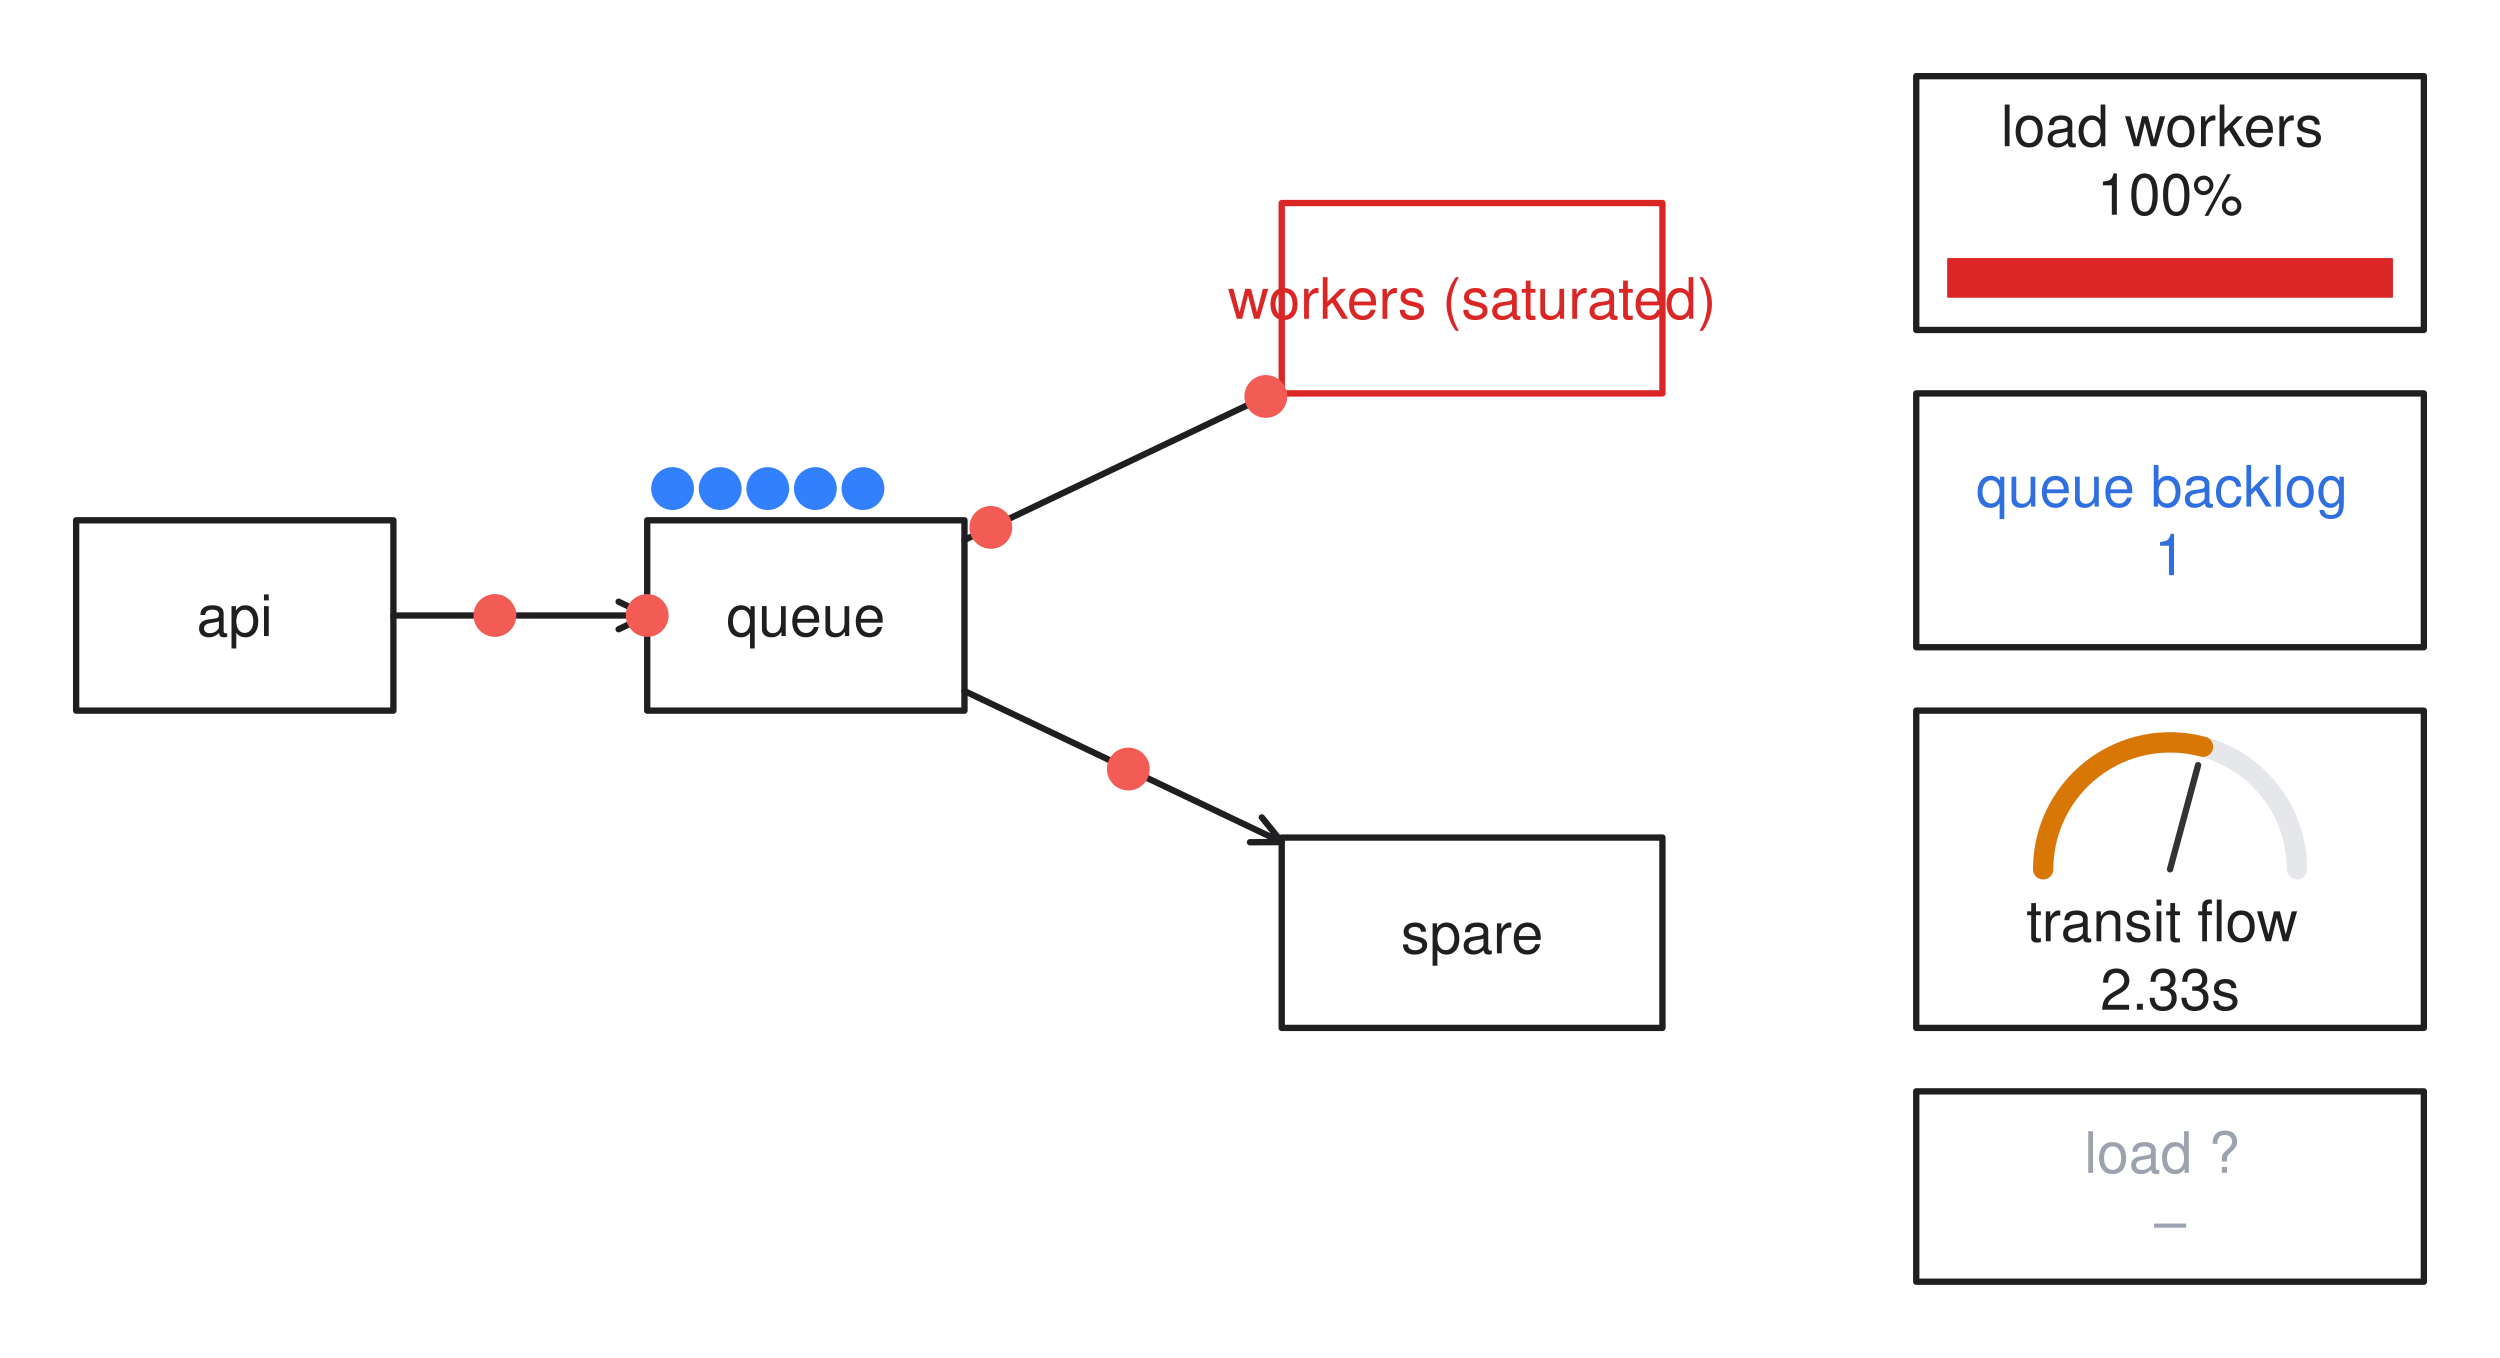
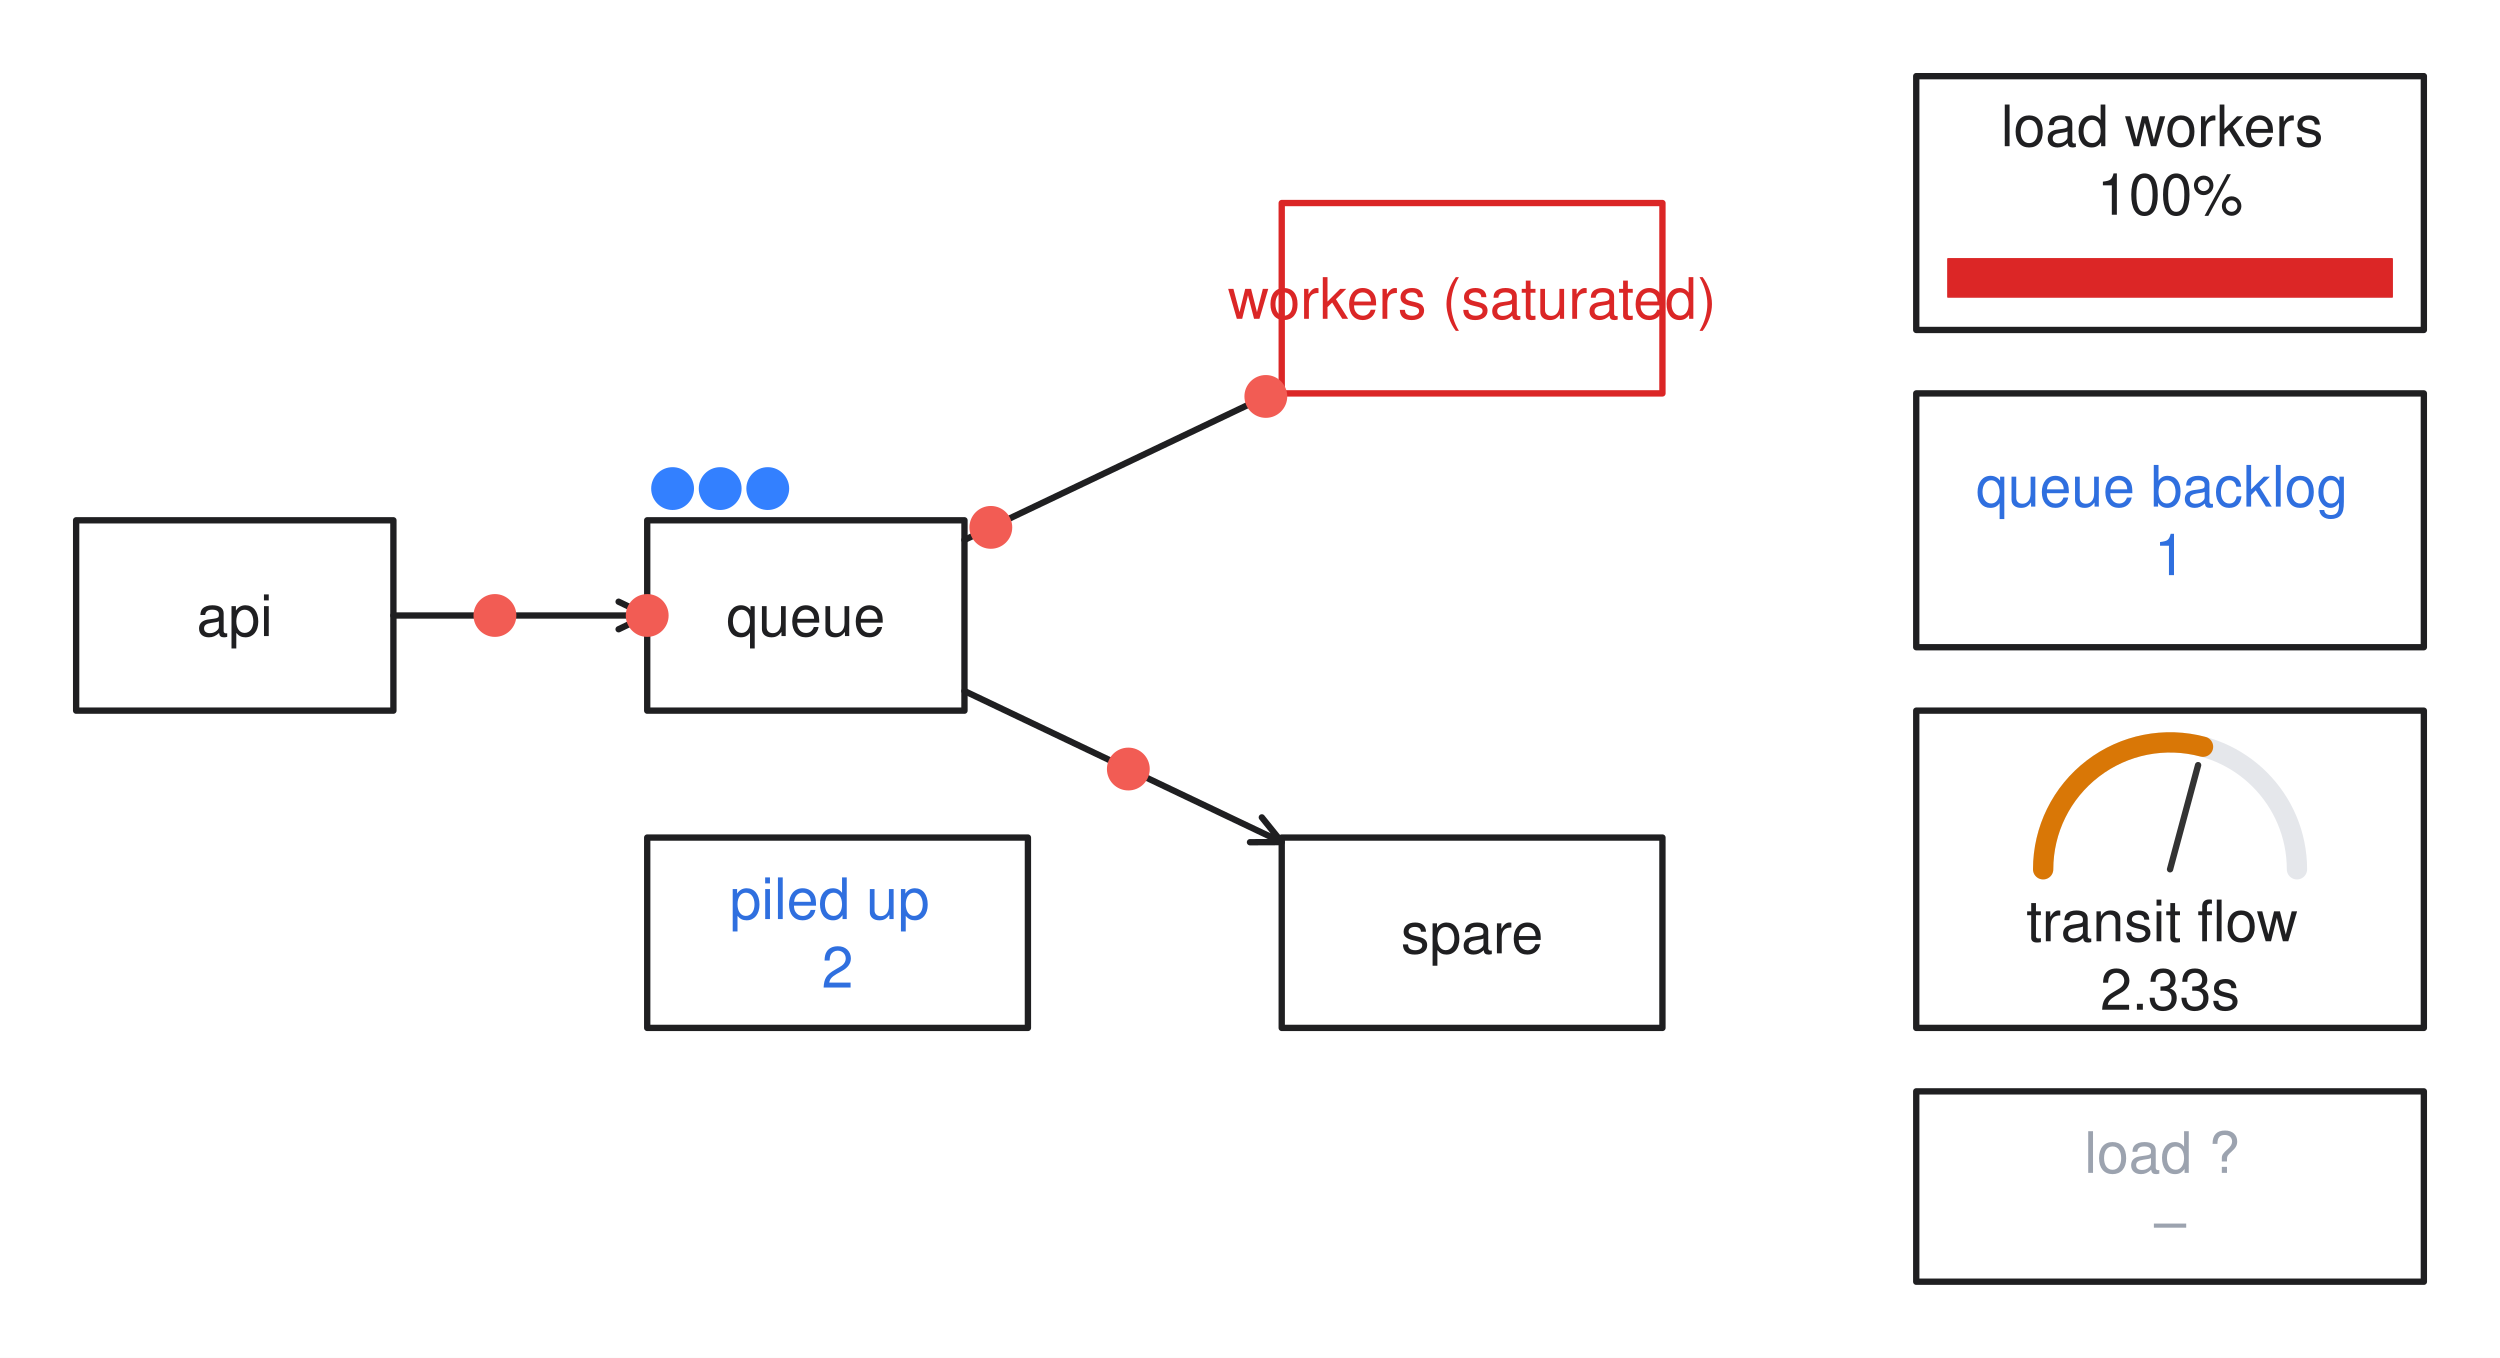
<svg xmlns="http://www.w3.org/2000/svg" width="788" height="428" viewBox="-4 -4 788 428">
  <rect x="-4" y="-4" width="788" height="428" fill="#ffffff" />
  <path d="M20 160 L120 160 L120 220 L20 220 Z" fill="none" stroke="#1f1f21" stroke-width="2" stroke-linecap="round" stroke-linejoin="round" />
  <text x="70" font-family="Helvetica Neue, Helvetica, Arial, sans-serif" font-size="18" fill="#1f1f21" text-anchor="middle">
    <tspan x="70" y="196.48">api</tspan>
  </text>
  <path d="M200 160 L300 160 L300 220 L200 220 Z" fill="none" stroke="#1f1f21" stroke-width="2" stroke-linecap="round" stroke-linejoin="round" />
  <text x="250" font-family="Helvetica Neue, Helvetica, Arial, sans-serif" font-size="18" fill="#1f1f21" text-anchor="middle">
    <tspan x="250" y="196.48">queue</tspan>
  </text>
  <path d="M400 60 L520 60 L520 120 L400 120 Z" fill="none" stroke="#db2626" stroke-width="2" stroke-linecap="round" stroke-linejoin="round" />
  <text x="460" font-family="Helvetica Neue, Helvetica, Arial, sans-serif" font-size="18" fill="#db2626" text-anchor="middle">
    <tspan x="460" y="96.48">workers (saturated)</tspan>
  </text>
  <path d="M400 260 L520 260 L520 320 L400 320 Z" fill="none" stroke="#1f1f21" stroke-width="2" stroke-linecap="round" stroke-linejoin="round" />
  <text x="460" font-family="Helvetica Neue, Helvetica, Arial, sans-serif" font-size="18" fill="#1f1f21" text-anchor="middle">
    <tspan x="460" y="296.48">spare</tspan>
  </text>
  <path d="M120 190 L200 190 M190.99 185.66 L200 190 M190.99 194.34 L200 190" fill="none" stroke="#1f1f21" stroke-width="2" stroke-linecap="round" stroke-linejoin="round" />
  <path d="M300 166.19 L400 118.57 M390 118.53 L400 118.57 M393.73 126.36 L400 118.57" fill="none" stroke="#1f1f21" stroke-width="2" stroke-linecap="round" stroke-linejoin="round" />
  <path d="M300 213.81 L400 261.43 M393.73 253.64 L400 261.43 M390 261.47 L400 261.43" fill="none" stroke="#1f1f21" stroke-width="2" stroke-linecap="round" stroke-linejoin="round" />
  <path d="M600 20 C653.33 20 706.67 20 760 20 C760 46.67 760 73.33 760 100 C706.67 100 653.33 100 600 100 C600 73.33 600 46.67 600 20 Z" fill="none" stroke="#1f1f21" stroke-width="2" stroke-linecap="round" stroke-linejoin="round" />
  <text x="680" font-family="Helvetica Neue, Helvetica, Arial, sans-serif" font-size="18" fill="#1f1f21" text-anchor="middle">
    <tspan x="680" y="42.08">load workers</tspan>
    <tspan x="680" y="63.68">100%</tspan>
  </text>
  <path d="M610 77.6 C656.67 77.6 703.33 77.6 750 77.6 C750 81.6 750 85.6 750 89.6 C703.33 89.6 656.67 89.6 610 89.6 C610 85.6 610 81.6 610 77.6 Z" fill="#e5e7eb" stroke="none" />
  <path d="M610 77.6 C656.67 77.6 703.33 77.6 750 77.6 C750 81.6 750 85.6 750 89.6 C703.33 89.6 656.67 89.6 610 89.6 C610 85.6 610 81.6 610 77.6 Z" fill="none" stroke="#e5e7eb" stroke-width="0.5" stroke-linecap="round" stroke-linejoin="round" />
  <path d="M610 77.6 C656.67 77.6 703.33 77.6 750 77.6 C750 81.6 750 85.6 750 89.6 C703.33 89.6 656.67 89.6 610 89.6 C610 85.6 610 81.6 610 77.6 Z" fill="#dc2626" stroke="none" />
  <path d="M610 77.6 C656.67 77.6 703.33 77.6 750 77.6 C750 81.6 750 85.6 750 89.6 C703.33 89.6 656.67 89.6 610 89.6 C610 85.6 610 81.6 610 77.6 Z" fill="none" stroke="#dc2626" stroke-width="0.5" stroke-linecap="round" stroke-linejoin="round" />
  <path d="M600 120 C653.33 120 706.67 120 760 120 C760 146.67 760 173.33 760 200 C706.67 200 653.33 200 600 200 C600 173.33 600 146.67 600 120 Z" fill="none" stroke="#1f1f21" stroke-width="2" stroke-linecap="round" stroke-linejoin="round" />
  <text x="680" font-family="Helvetica Neue, Helvetica, Arial, sans-serif" font-size="18" fill="#2f6fdf" text-anchor="middle">
    <tspan x="680" y="155.68">queue backlog</tspan>
    <tspan x="680" y="177.28">1</tspan>
  </text>
  <path d="M600 220 C653.33 220 706.67 220 760 220 C760 253.33 760 286.67 760 320 C706.67 320 653.33 320 600 320 C600 286.67 600 253.33 600 220 Z" fill="none" stroke="#1f1f21" stroke-width="2" stroke-linecap="round" stroke-linejoin="round" />
  <text x="680" font-family="Helvetica Neue, Helvetica, Arial, sans-serif" font-size="18" fill="#1f1f21" text-anchor="middle">
    <tspan x="680" y="292.68">transit flow</tspan>
    <tspan x="680" y="314.28">2.33s</tspan>
  </text>
  <path d="M640 270 C640 247.91 657.91 230 680 230 C702.09 230 720 247.91 720 270" fill="none" stroke="#e5e7eb" stroke-width="6.4" stroke-linecap="round" stroke-linejoin="round" />
  <path d="M640 270 C640 257.56 645.79 245.82 655.67 238.25 C665.54 230.68 678.38 228.14 690.39 231.37" fill="none" stroke="#d97706" stroke-width="6.4" stroke-linecap="round" stroke-linejoin="round" />
  <path d="M680 270 C682.95 259.06 685.89 248.11 688.84 237.17" fill="none" stroke="#333333" stroke-width="2" stroke-linecap="round" stroke-linejoin="round" />
  <path d="M600 340 C653.33 340 706.67 340 760 340 C760 360 760 380 760 400 C706.67 400 653.33 400 600 400 C600 380 600 360 600 340 Z" fill="none" stroke="#1f1f21" stroke-width="2" stroke-linecap="round" stroke-linejoin="round" />
  <text x="680" font-family="Helvetica Neue, Helvetica, Arial, sans-serif" font-size="18" fill="#9ca3af" text-anchor="middle">
    <tspan x="680" y="365.68">load ?</tspan>
    <tspan x="680" y="387.28">–</tspan>
  </text>
+   <path d="M200 260 C240 260 280 260 320 260 C320 280 320 300 320 320 C280 320 240 320 200 320 C200 300 200 280 200 260 Z" fill="none" stroke="#1f1f21" stroke-width="2" stroke-linecap="round" stroke-linejoin="round" />
+   <text x="260" font-family="Helvetica Neue, Helvetica, Arial, sans-serif" font-size="18" fill="#2f6fdf" text-anchor="middle">
+     <tspan x="260" y="285.68">piled up</tspan>
+     <tspan x="260" y="307.28">2</tspan>
+   </text>
  <path d="M400.99 120.96 C400.99 124.27 398.3 126.96 394.99 126.96 C391.67 126.96 388.99 124.27 388.99 120.96 C388.99 117.65 391.67 114.96 394.99 114.96 C398.3 114.96 400.99 117.65 400.99 120.96 Z" fill="#f25c54" stroke="none" />
  <path d="M400.99 120.96 C400.99 124.27 398.3 126.96 394.99 126.96 C391.67 126.96 388.99 124.27 388.99 120.96 C388.99 117.65 391.67 114.96 394.99 114.96 C398.3 114.96 400.99 117.65 400.99 120.96 Z" fill="none" stroke="#f25c54" stroke-width="1.5" stroke-linecap="round" stroke-linejoin="round" />
  <path d="M314.31 162.23 C314.31 165.55 311.62 168.23 308.31 168.23 C305 168.23 302.31 165.55 302.31 162.23 C302.31 158.92 305 156.23 308.31 156.23 C311.62 156.23 314.31 158.92 314.31 162.23 Z" fill="#f25c54" stroke="none" />
  <path d="M314.31 162.23 C314.31 165.55 311.62 168.23 308.31 168.23 C305 168.23 302.31 165.55 302.31 162.23 C302.31 158.92 305 156.23 308.31 156.23 C311.62 156.23 314.31 158.92 314.31 162.23 Z" fill="none" stroke="#f25c54" stroke-width="1.5" stroke-linecap="round" stroke-linejoin="round" />
  <path d="M206 190 C206 193.31 203.31 196 200 196 C196.69 196 194 193.31 194 190 C194 186.69 196.69 184 200 184 C203.31 184 206 186.69 206 190 Z" fill="#f25c54" stroke="none" />
  <path d="M206 190 C206 193.31 203.31 196 200 196 C196.69 196 194 193.31 194 190 C194 186.69 196.69 184 200 184 C203.31 184 206 186.69 206 190 Z" fill="none" stroke="#f25c54" stroke-width="1.5" stroke-linecap="round" stroke-linejoin="round" />
  <path d="M357.65 238.4 C357.65 241.72 354.96 244.4 351.65 244.4 C348.33 244.4 345.65 241.72 345.65 238.4 C345.65 235.09 348.33 232.4 351.65 232.4 C354.96 232.4 357.65 235.09 357.65 238.4 Z" fill="#f25c54" stroke="none" />
  <path d="M357.65 238.4 C357.65 241.72 354.96 244.4 351.65 244.4 C348.33 244.4 345.65 241.72 345.65 238.4 C345.65 235.09 348.33 232.4 351.65 232.4 C354.96 232.4 357.65 235.09 357.65 238.4 Z" fill="none" stroke="#f25c54" stroke-width="1.5" stroke-linecap="round" stroke-linejoin="round" />
  <path d="M158 190 C158 193.31 155.31 196 152 196 C148.69 196 146 193.31 146 190 C146 186.69 148.69 184 152 184 C155.31 184 158 186.69 158 190 Z" fill="#f25c54" stroke="none" />
  <path d="M158 190 C158 193.31 155.31 196 152 196 C148.69 196 146 193.31 146 190 C146 186.69 148.69 184 152 184 C155.31 184 158 186.69 158 190 Z" fill="none" stroke="#f25c54" stroke-width="1.5" stroke-linecap="round" stroke-linejoin="round" />
  <path d="M214 150 C214 153.31 211.31 156 208 156 C204.69 156 202 153.31 202 150 C202 146.69 204.69 144 208 144 C211.31 144 214 146.69 214 150 Z" fill="#3380ff" stroke="none" />
  <path d="M214 150 C214 153.31 211.31 156 208 156 C204.69 156 202 153.31 202 150 C202 146.69 204.69 144 208 144 C211.31 144 214 146.69 214 150 Z" fill="none" stroke="#3380ff" stroke-width="1.5" stroke-linecap="round" stroke-linejoin="round" />
  <path d="M229 150 C229 153.31 226.31 156 223 156 C219.69 156 217 153.31 217 150 C217 146.69 219.69 144 223 144 C226.31 144 229 146.69 229 150 Z" fill="#3380ff" stroke="none" />
  <path d="M229 150 C229 153.31 226.31 156 223 156 C219.69 156 217 153.31 217 150 C217 146.69 219.69 144 223 144 C226.31 144 229 146.69 229 150 Z" fill="none" stroke="#3380ff" stroke-width="1.5" stroke-linecap="round" stroke-linejoin="round" />
  <path d="M244 150 C244 153.31 241.31 156 238 156 C234.69 156 232 153.31 232 150 C232 146.69 234.69 144 238 144 C241.31 144 244 146.69 244 150 Z" fill="#3380ff" stroke="none" />
  <path d="M244 150 C244 153.31 241.31 156 238 156 C234.69 156 232 153.31 232 150 C232 146.69 234.69 144 238 144 C241.31 144 244 146.69 244 150 Z" fill="none" stroke="#3380ff" stroke-width="1.5" stroke-linecap="round" stroke-linejoin="round" />
-   <path d="M259 150 C259 153.31 256.31 156 253 156 C249.69 156 247 153.31 247 150 C247 146.69 249.69 144 253 144 C256.31 144 259 146.69 259 150 Z" fill="#3380ff" stroke="none" />
-   <path d="M259 150 C259 153.31 256.31 156 253 156 C249.69 156 247 153.31 247 150 C247 146.69 249.69 144 253 144 C256.31 144 259 146.69 259 150 Z" fill="none" stroke="#3380ff" stroke-width="1.5" stroke-linecap="round" stroke-linejoin="round" />
-   <path d="M274 150 C274 153.31 271.31 156 268 156 C264.69 156 262 153.31 262 150 C262 146.69 264.69 144 268 144 C271.31 144 274 146.69 274 150 Z" fill="#3380ff" stroke="none" />
-   <path d="M274 150 C274 153.31 271.31 156 268 156 C264.69 156 262 153.31 262 150 C262 146.69 264.69 144 268 144 C271.31 144 274 146.69 274 150 Z" fill="none" stroke="#3380ff" stroke-width="1.5" stroke-linecap="round" stroke-linejoin="round" />
</svg>
